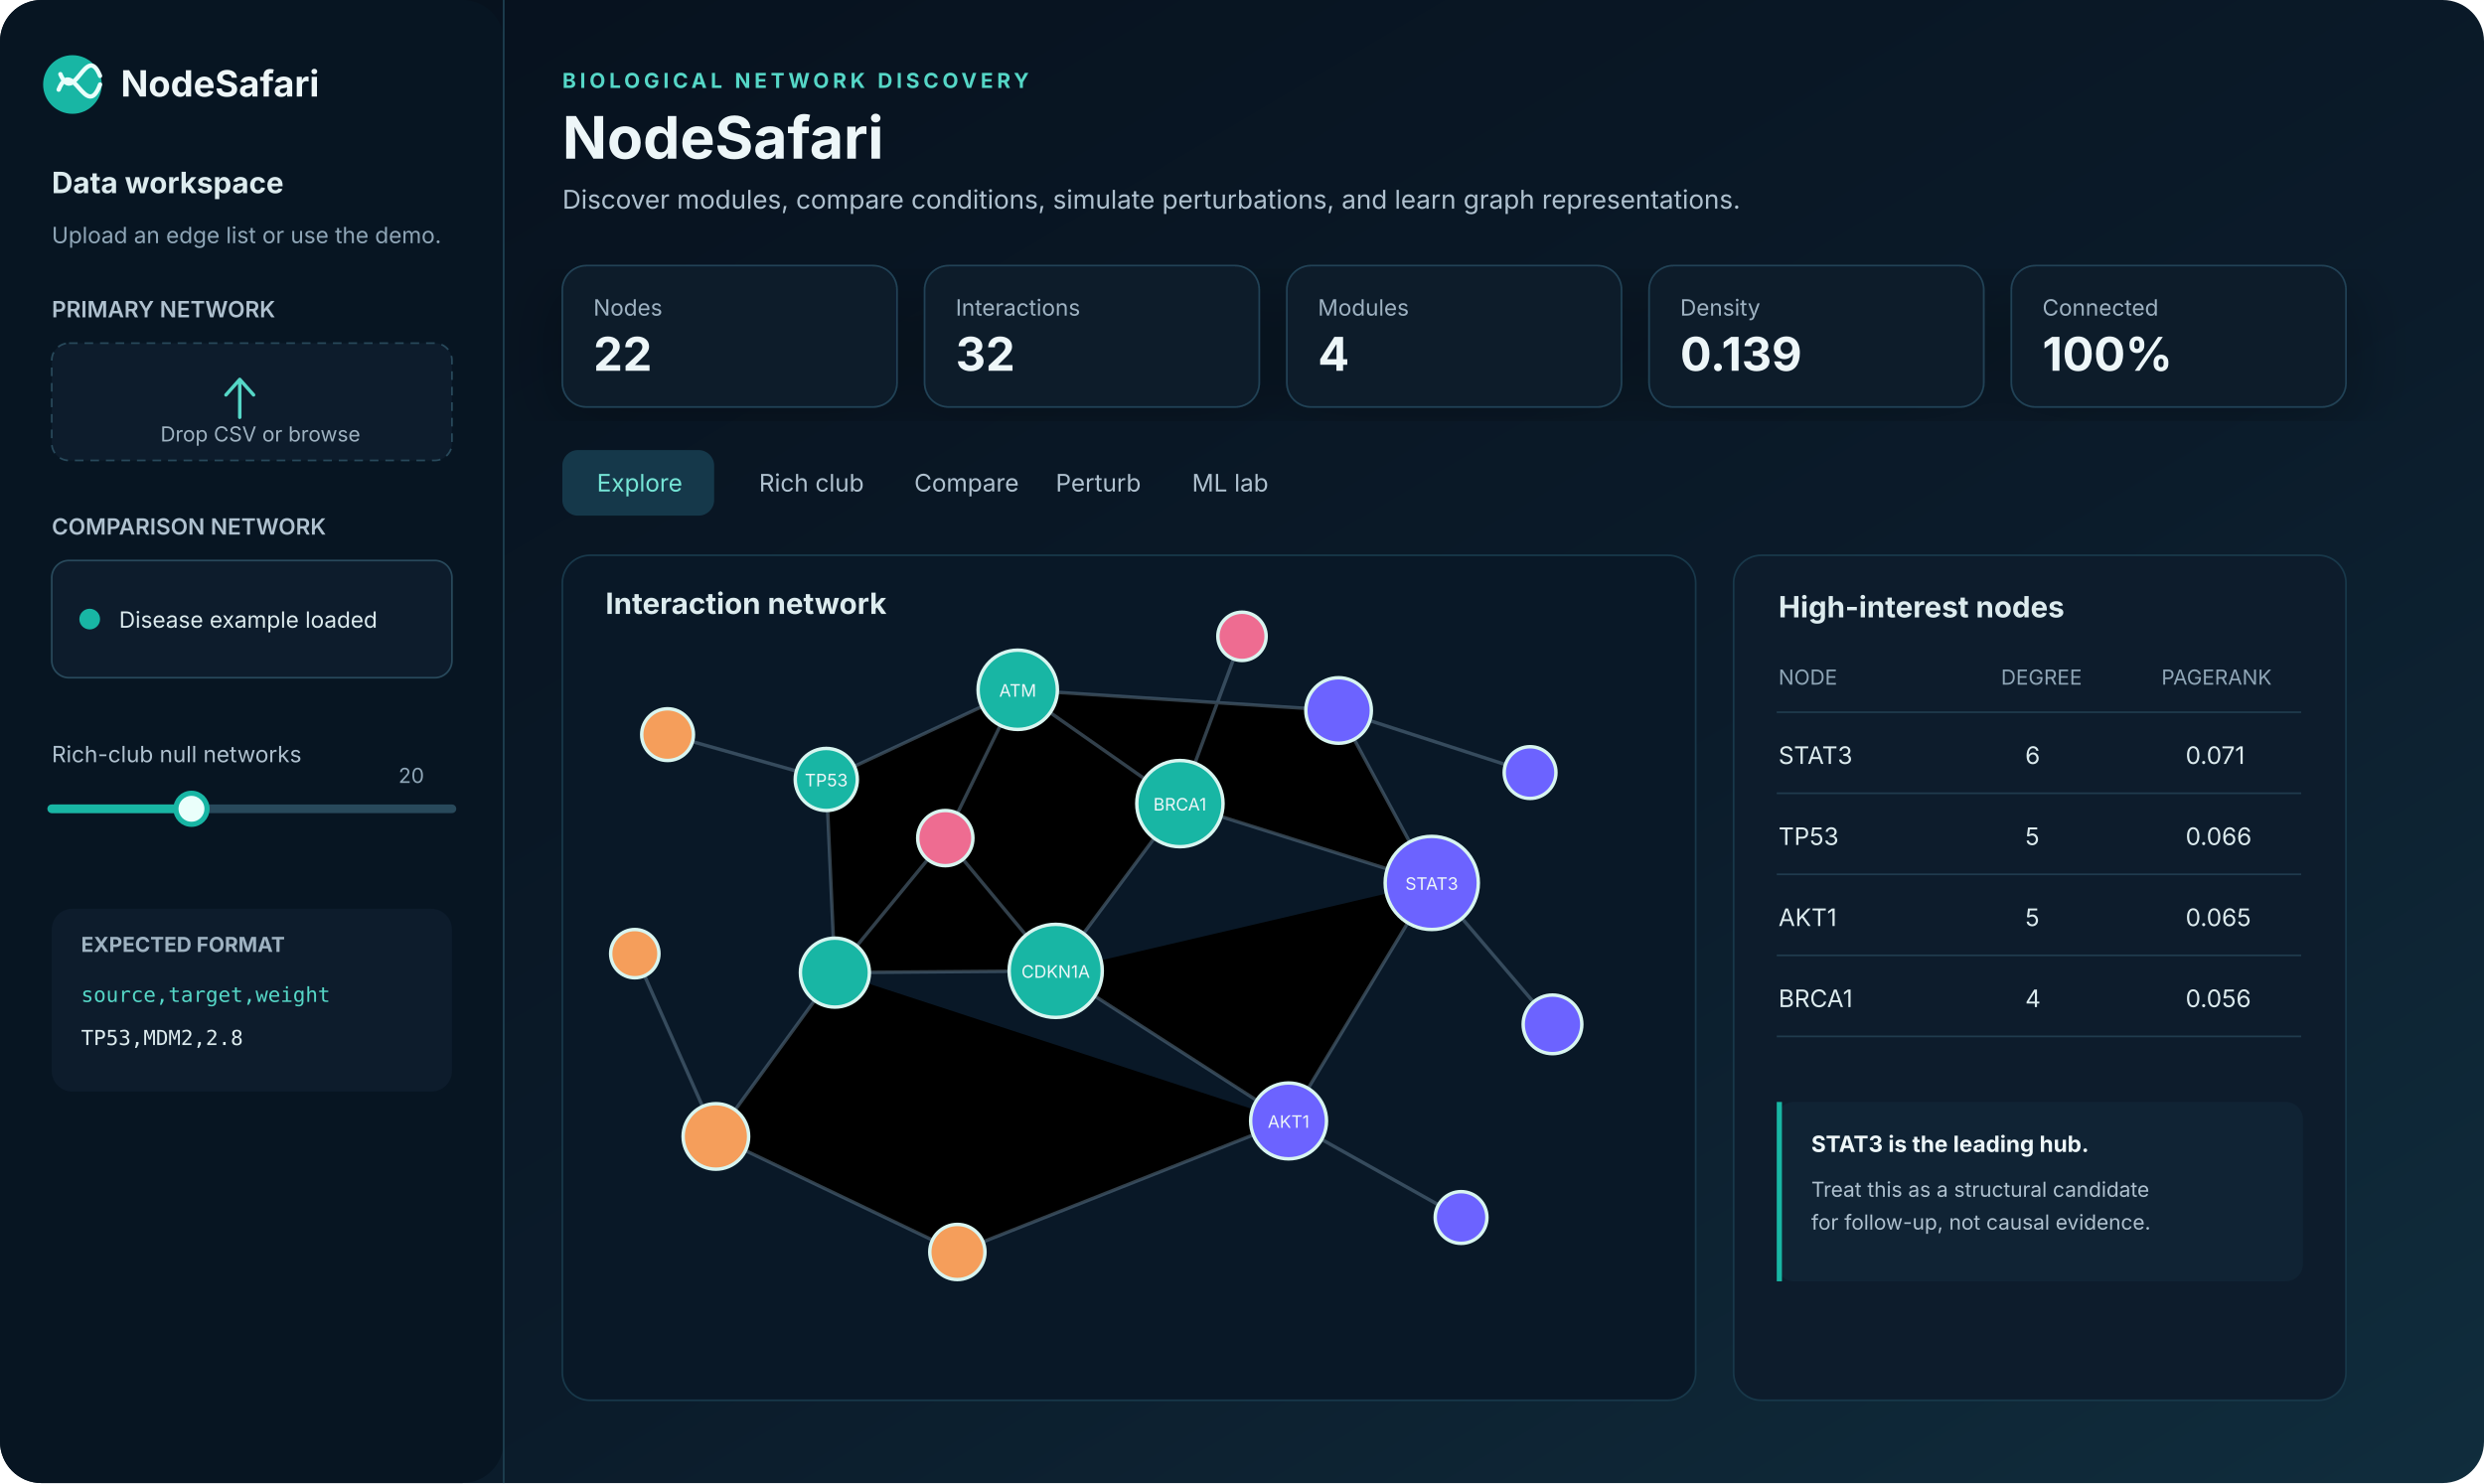
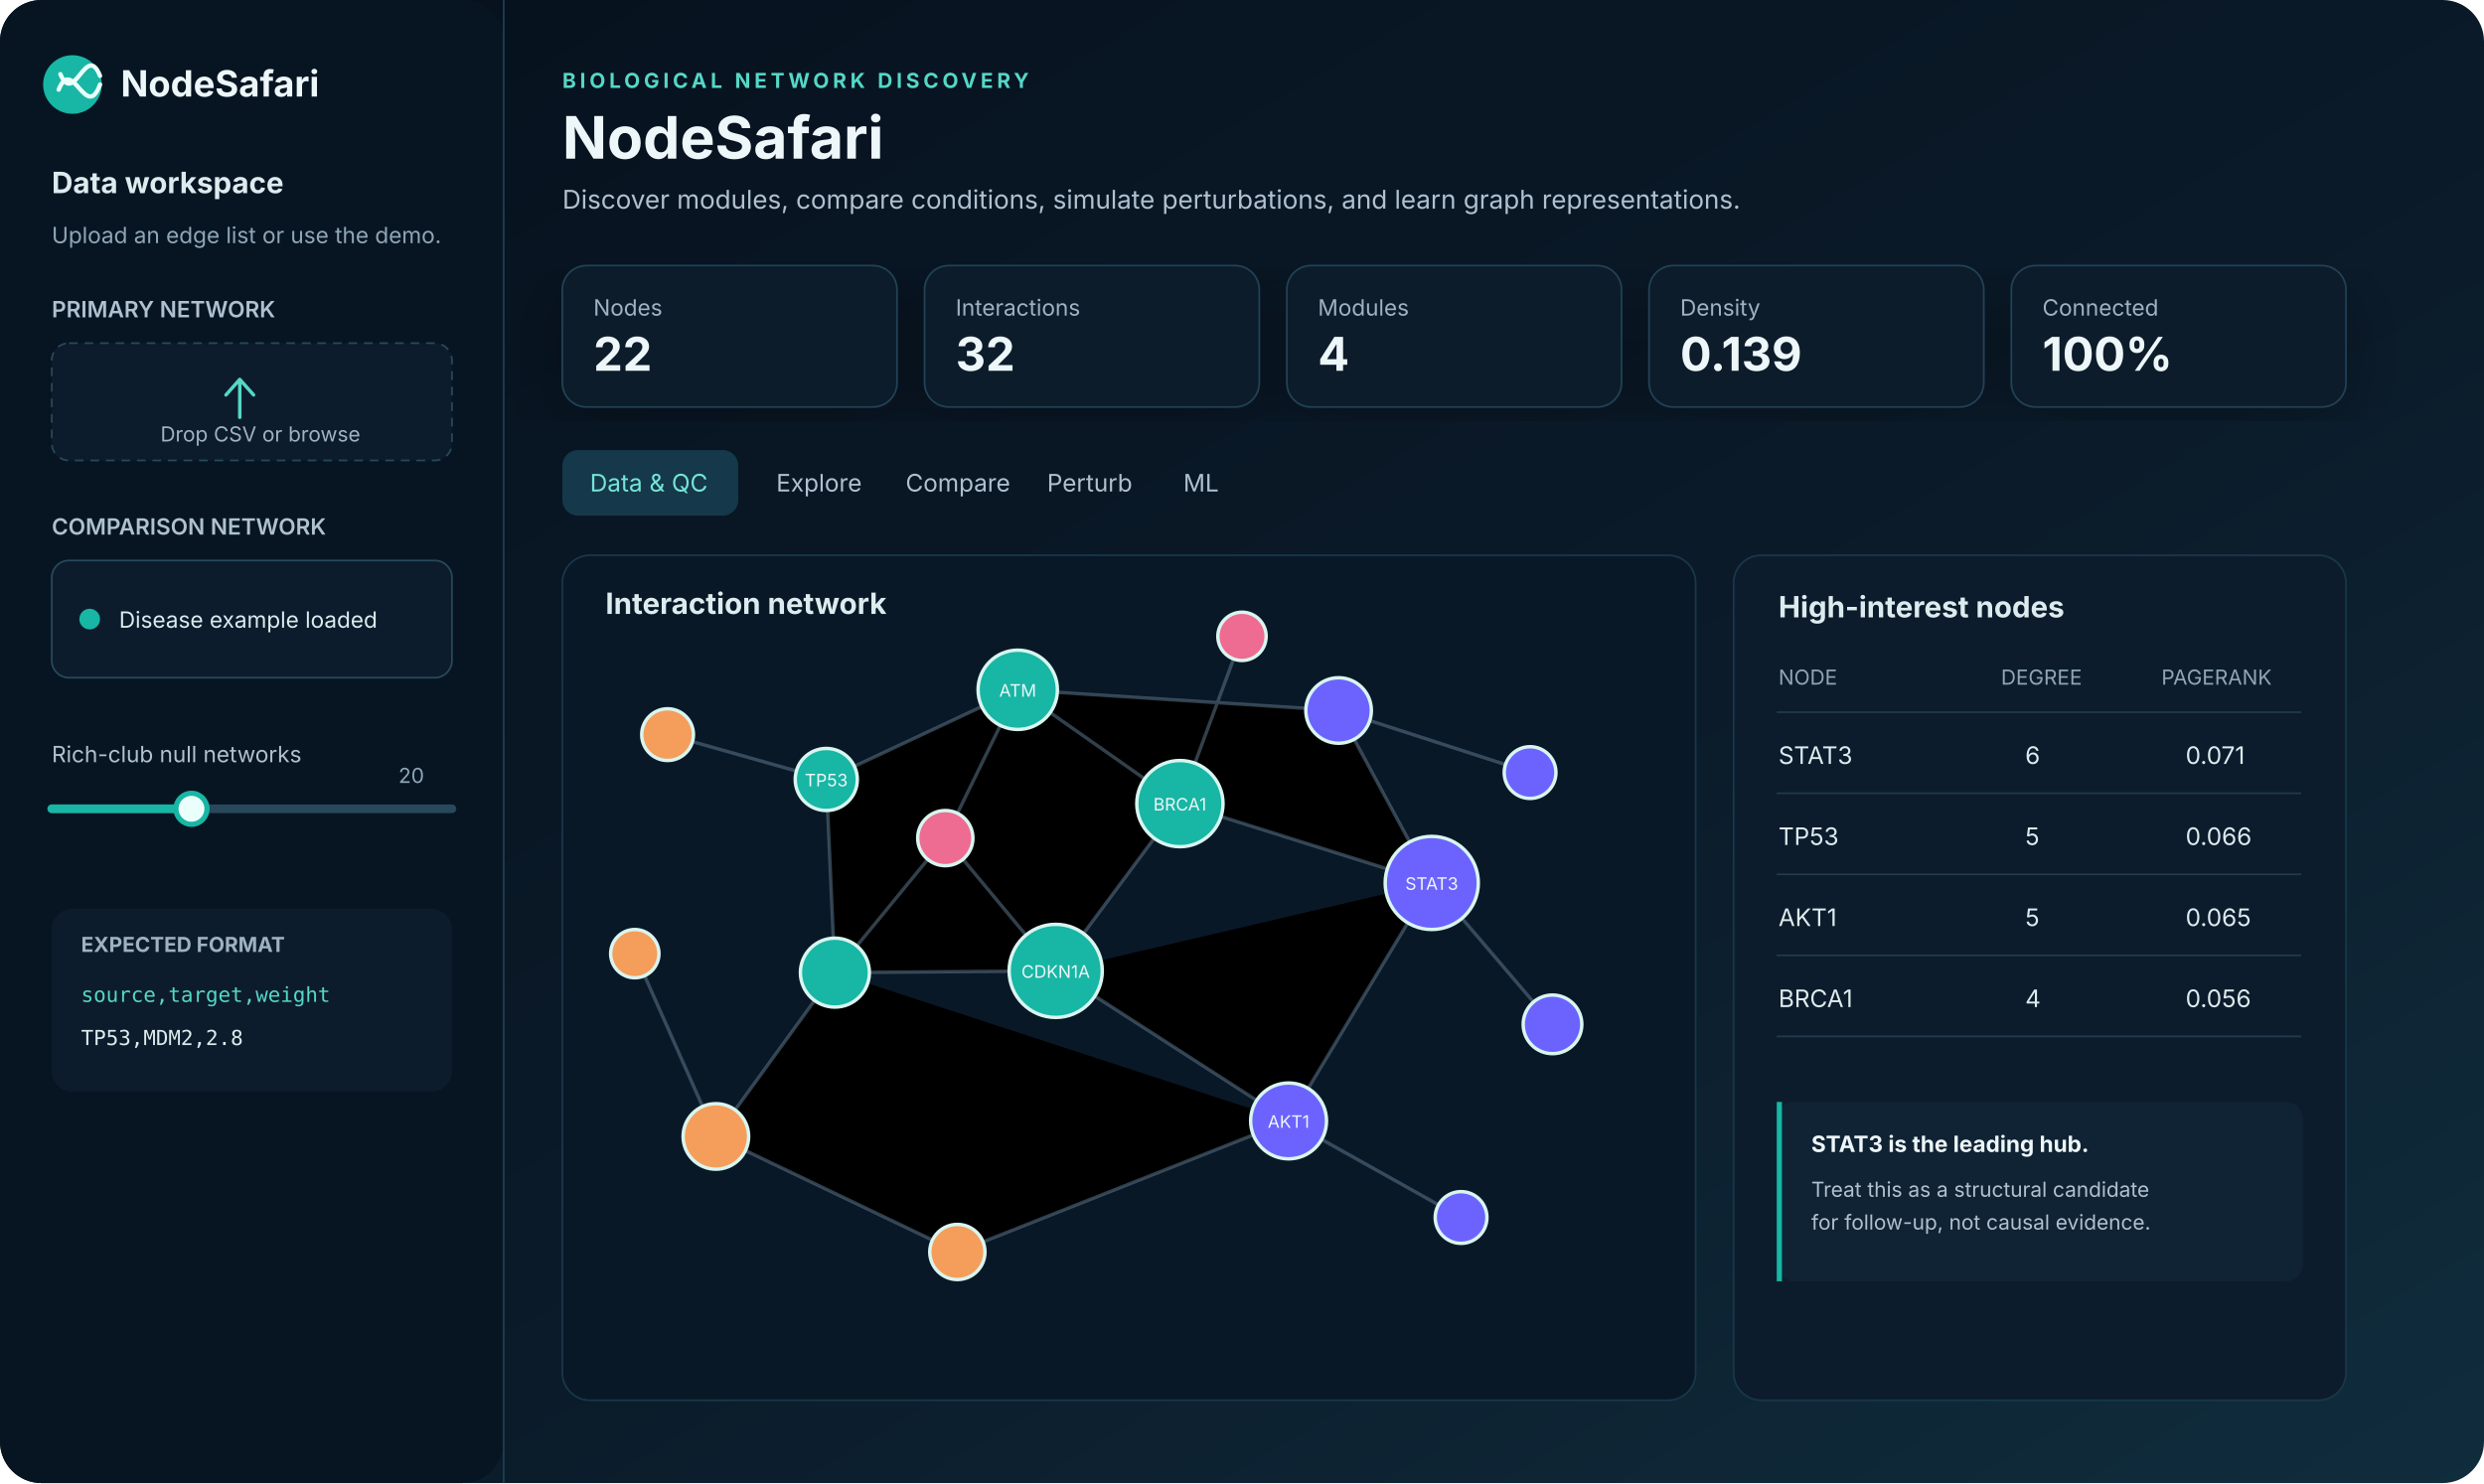
<svg xmlns="http://www.w3.org/2000/svg" width="1440" height="860" viewBox="0 0 1440 860" role="img" aria-labelledby="title desc">
  <defs>
    <linearGradient id="bg" x1="0" y1="0" x2="1" y2="1">
      <stop stop-color="#06101c" />
      <stop offset=".58" stop-color="#0b1b2a" />
      <stop offset="1" stop-color="#102d3d" />
    </linearGradient>
    <filter id="shadow">
      <feDropShadow dx="0" dy="10" stdDeviation="20" flood-color="#000" flood-opacity=".28" />
    </filter>
  </defs>
  <rect width="1440" height="860" rx="24" fill="url(#bg)" />
  <rect x="0" y="0" width="292" height="860" rx="24" fill="#071522" />
  <path d="M292 0v860" stroke="#1e4051" />
  <circle cx="42" cy="49" r="17" fill="#18b6a4" />
  <path d="M34 52c8-20 16 19 24-3M35 43c8 19 15-19 23 1" fill="none" stroke="#eafffb" stroke-width="2.5" stroke-linecap="round" />
  <text x="70" y="56" font-family="Inter,Arial,sans-serif" font-size="21" font-weight="700" fill="#edf6f8">NodeSafari</text>
  <text x="30" y="112" font-family="Inter,Arial,sans-serif" font-size="17" font-weight="700" fill="#dcebee">Data workspace</text>
  <text x="30" y="141" font-family="Inter,Arial,sans-serif" font-size="13" fill="#8fa6b7">Upload an edge list or use the demo.</text>
  <text x="30" y="184" font-family="Inter,Arial,sans-serif" font-size="13" font-weight="600" fill="#afc1cf">PRIMARY NETWORK</text>
  <rect x="30" y="199" width="232" height="68" rx="10" fill="#0d1c2c" stroke="#28495b" stroke-dasharray="5 4" />
  <path d="M139 220v22m-8-13 8-9 8 9" fill="none" stroke="#55d7c7" stroke-width="2" stroke-linecap="round" stroke-linejoin="round" />
  <text x="93" y="256" font-family="Inter,Arial,sans-serif" font-size="12" fill="#9eb2c1">Drop CSV or browse</text>
  <text x="30" y="310" font-family="Inter,Arial,sans-serif" font-size="13" font-weight="600" fill="#afc1cf">COMPARISON NETWORK</text>
  <rect x="30" y="325" width="232" height="68" rx="10" fill="#0d1c2c" stroke="#28495b" />
  <circle cx="52" cy="359" r="6" fill="#18b6a4" />
  <text x="69" y="364" font-family="Inter,Arial,sans-serif" font-size="13" fill="#dcebee">Disease example loaded</text>
  <text x="30" y="442" font-family="Inter,Arial,sans-serif" font-size="13" fill="#afc1cf">Rich-club null networks</text>
  <line x1="30" y1="469" x2="262" y2="469" stroke="#28495b" stroke-width="5" stroke-linecap="round" />
  <line x1="30" y1="469" x2="111" y2="469" stroke="#18b6a4" stroke-width="5" stroke-linecap="round" />
  <circle cx="111" cy="469" r="9" fill="#eafffb" stroke="#18b6a4" stroke-width="3" />
  <text x="231" y="454" font-family="Inter,Arial,sans-serif" font-size="12" fill="#8fa6b7">20</text>
  <rect x="30" y="527" width="232" height="106" rx="12" fill="#0d1c2c" />
  <text x="47" y="552" font-family="Inter,Arial,sans-serif" font-size="12" font-weight="700" fill="#9eb2c1">EXPECTED FORMAT</text>
  <text x="47" y="581" font-family="ui-monospace,monospace" font-size="12" fill="#55d7c7">source,target,weight</text>
  <text x="47" y="606" font-family="ui-monospace,monospace" font-size="12" fill="#dcebee">TP53,MDM2,2.8</text>
  <text x="326" y="51" font-family="Inter,Arial,sans-serif" font-size="12" font-weight="700" letter-spacing="2.2" fill="#55d7c7">BIOLOGICAL NETWORK DISCOVERY</text>
  <text x="326" y="92" font-family="Inter,Arial,sans-serif" font-size="34" font-weight="750" fill="#edf6f8">NodeSafari</text>
  <text x="326" y="121" font-family="Inter,Arial,sans-serif" font-size="15" fill="#afc1cf">Discover modules, compare conditions, simulate perturbations, and learn graph representations.</text>
  <g filter="url(#shadow)" font-family="Inter,Arial,sans-serif">
    <g transform="translate(326 154)">
      <rect width="194" height="82" rx="14" fill="#0d1c2c" stroke="#214255" />
      <text x="18" y="29" font-size="13" fill="#9eb2c1">Nodes</text>
      <text x="18" y="61" font-size="27" font-weight="700" fill="#edf6f8">22</text>
    </g>
    <g transform="translate(536 154)">
      <rect width="194" height="82" rx="14" fill="#0d1c2c" stroke="#214255" />
      <text x="18" y="29" font-size="13" fill="#9eb2c1">Interactions</text>
      <text x="18" y="61" font-size="27" font-weight="700" fill="#edf6f8">32</text>
    </g>
    <g transform="translate(746 154)">
      <rect width="194" height="82" rx="14" fill="#0d1c2c" stroke="#214255" />
      <text x="18" y="29" font-size="13" fill="#9eb2c1">Modules</text>
      <text x="18" y="61" font-size="27" font-weight="700" fill="#edf6f8">4</text>
    </g>
    <g transform="translate(956 154)">
      <rect width="194" height="82" rx="14" fill="#0d1c2c" stroke="#214255" />
      <text x="18" y="29" font-size="13" fill="#9eb2c1">Density</text>
      <text x="18" y="61" font-size="27" font-weight="700" fill="#edf6f8">0.139</text>
    </g>
    <g transform="translate(1166 154)">
      <rect width="194" height="82" rx="14" fill="#0d1c2c" stroke="#214255" />
      <text x="18" y="29" font-size="13" fill="#9eb2c1">Connected</text>
      <text x="18" y="61" font-size="27" font-weight="700" fill="#edf6f8">100%</text>
    </g>
  </g>
  <g font-family="Inter,Arial,sans-serif" font-size="14">
-     <rect x="326" y="261" width="88" height="38" rx="9" fill="#15384a" />
-     <text x="346" y="285" fill="#75e5d6">Explore</text>
-     <text x="440" y="285" fill="#afc1cf">Rich club</text>
-     <text x="530" y="285" fill="#afc1cf">Compare</text>
-     <text x="612" y="285" fill="#afc1cf">Perturb</text>
-     <text x="691" y="285" fill="#afc1cf">ML lab</text>
+     <rect x="326" y="261" width="102" height="38" rx="9" fill="#15384a" />
+     <text x="342" y="285" fill="#75e5d6">Data &amp; QC</text>
+     <text x="450" y="285" fill="#afc1cf">Explore</text>
+     <text x="525" y="285" fill="#afc1cf">Compare</text>
+     <text x="607" y="285" fill="#afc1cf">Perturb</text>
+     <text x="686" y="285" fill="#afc1cf">ML</text>
  </g>
  <rect x="326" y="322" width="657" height="490" rx="16" fill="#091827" stroke="#18384a" />
  <text x="351" y="356" font-family="Inter,Arial,sans-serif" font-size="17" font-weight="700" fill="#dcebee">Interaction network</text>
  <g stroke="#5c7488" stroke-opacity=".55" stroke-width="2">
    <path d="M479 452L590 400 684 466 612 563 484 564ZM590 400L776 412 830 512 684 466M612 563L747 650 830 512M484 564L415 659 555 726 747 650M776 412L887 448M830 512L900 594M747 650L847 706M415 659L368 553M479 452L387 426M684 466L720 369M612 563L548 486M590 400L548 486M548 486L484 564" />
  </g>
  <g stroke="#d8f5f0" stroke-width="2">
    <g fill="#18b6a4">
      <circle cx="479" cy="452" r="18" />
      <circle cx="590" cy="400" r="23" />
      <circle cx="684" cy="466" r="25" />
      <circle cx="612" cy="563" r="27" />
      <circle cx="484" cy="564" r="20" />
    </g>
    <g fill="#6c63ff">
      <circle cx="776" cy="412" r="19" />
      <circle cx="830" cy="512" r="27" />
      <circle cx="747" cy="650" r="22" />
      <circle cx="887" cy="448" r="15" />
      <circle cx="900" cy="594" r="17" />
      <circle cx="847" cy="706" r="15" />
    </g>
    <g fill="#f59e5b">
      <circle cx="415" cy="659" r="19" />
      <circle cx="555" cy="726" r="16" />
      <circle cx="368" cy="553" r="14" />
      <circle cx="387" cy="426" r="15" />
    </g>
    <g fill="#ee6c91">
      <circle cx="548" cy="486" r="16" />
      <circle cx="720" cy="369" r="14" />
    </g>
  </g>
  <g font-family="Inter,Arial,sans-serif" font-size="10" text-anchor="middle" fill="#edf6f8">
    <text x="479" y="456">TP53</text>
    <text x="590" y="404">ATM</text>
    <text x="684" y="470">BRCA1</text>
    <text x="612" y="567">CDKN1A</text>
    <text x="830" y="516">STAT3</text>
    <text x="747" y="654">AKT1</text>
  </g>
  <rect x="1005" y="322" width="355" height="490" rx="16" fill="#0d1c2c" stroke="#18384a" />
  <text x="1031" y="358" font-family="Inter,Arial,sans-serif" font-size="17" font-weight="700" fill="#dcebee">High-interest nodes</text>
  <g font-family="Inter,Arial,sans-serif" font-size="12">
    <text x="1031" y="397" fill="#8fa6b7">NODE</text>
    <text x="1160" y="397" fill="#8fa6b7">DEGREE</text>
    <text x="1253" y="397" fill="#8fa6b7">PAGERANK</text>
  </g>
  <g stroke="#203b4d">
    <path d="M1030 413h304M1030 460h304M1030 507h304M1030 554h304M1030 601h304" />
  </g>
  <g font-family="Inter,Arial,sans-serif" font-size="14" fill="#dcebee">
    <text x="1031" y="443">STAT3</text>
    <text x="1174" y="443">6</text>
    <text x="1267" y="443">0.071</text>
    <text x="1031" y="490">TP53</text>
    <text x="1174" y="490">5</text>
    <text x="1267" y="490">0.066</text>
    <text x="1031" y="537">AKT1</text>
    <text x="1174" y="537">5</text>
    <text x="1267" y="537">0.065</text>
    <text x="1031" y="584">BRCA1</text>
    <text x="1174" y="584">4</text>
    <text x="1267" y="584">0.056</text>
  </g>
  <rect x="1030" y="639" width="305" height="104" rx="10" fill="#102334" />
  <rect x="1030" y="639" width="3" height="104" fill="#18b6a4" />
  <text x="1050" y="668" font-family="Inter,Arial,sans-serif" font-size="13" font-weight="700" fill="#edf6f8">STAT3 is the leading hub.</text>
  <text x="1050" y="694" font-family="Inter,Arial,sans-serif" font-size="12" fill="#afc1cf">Treat this as a structural candidate</text>
  <text x="1050" y="713" font-family="Inter,Arial,sans-serif" font-size="12" fill="#afc1cf">for follow-up, not causal evidence.</text>
</svg>
